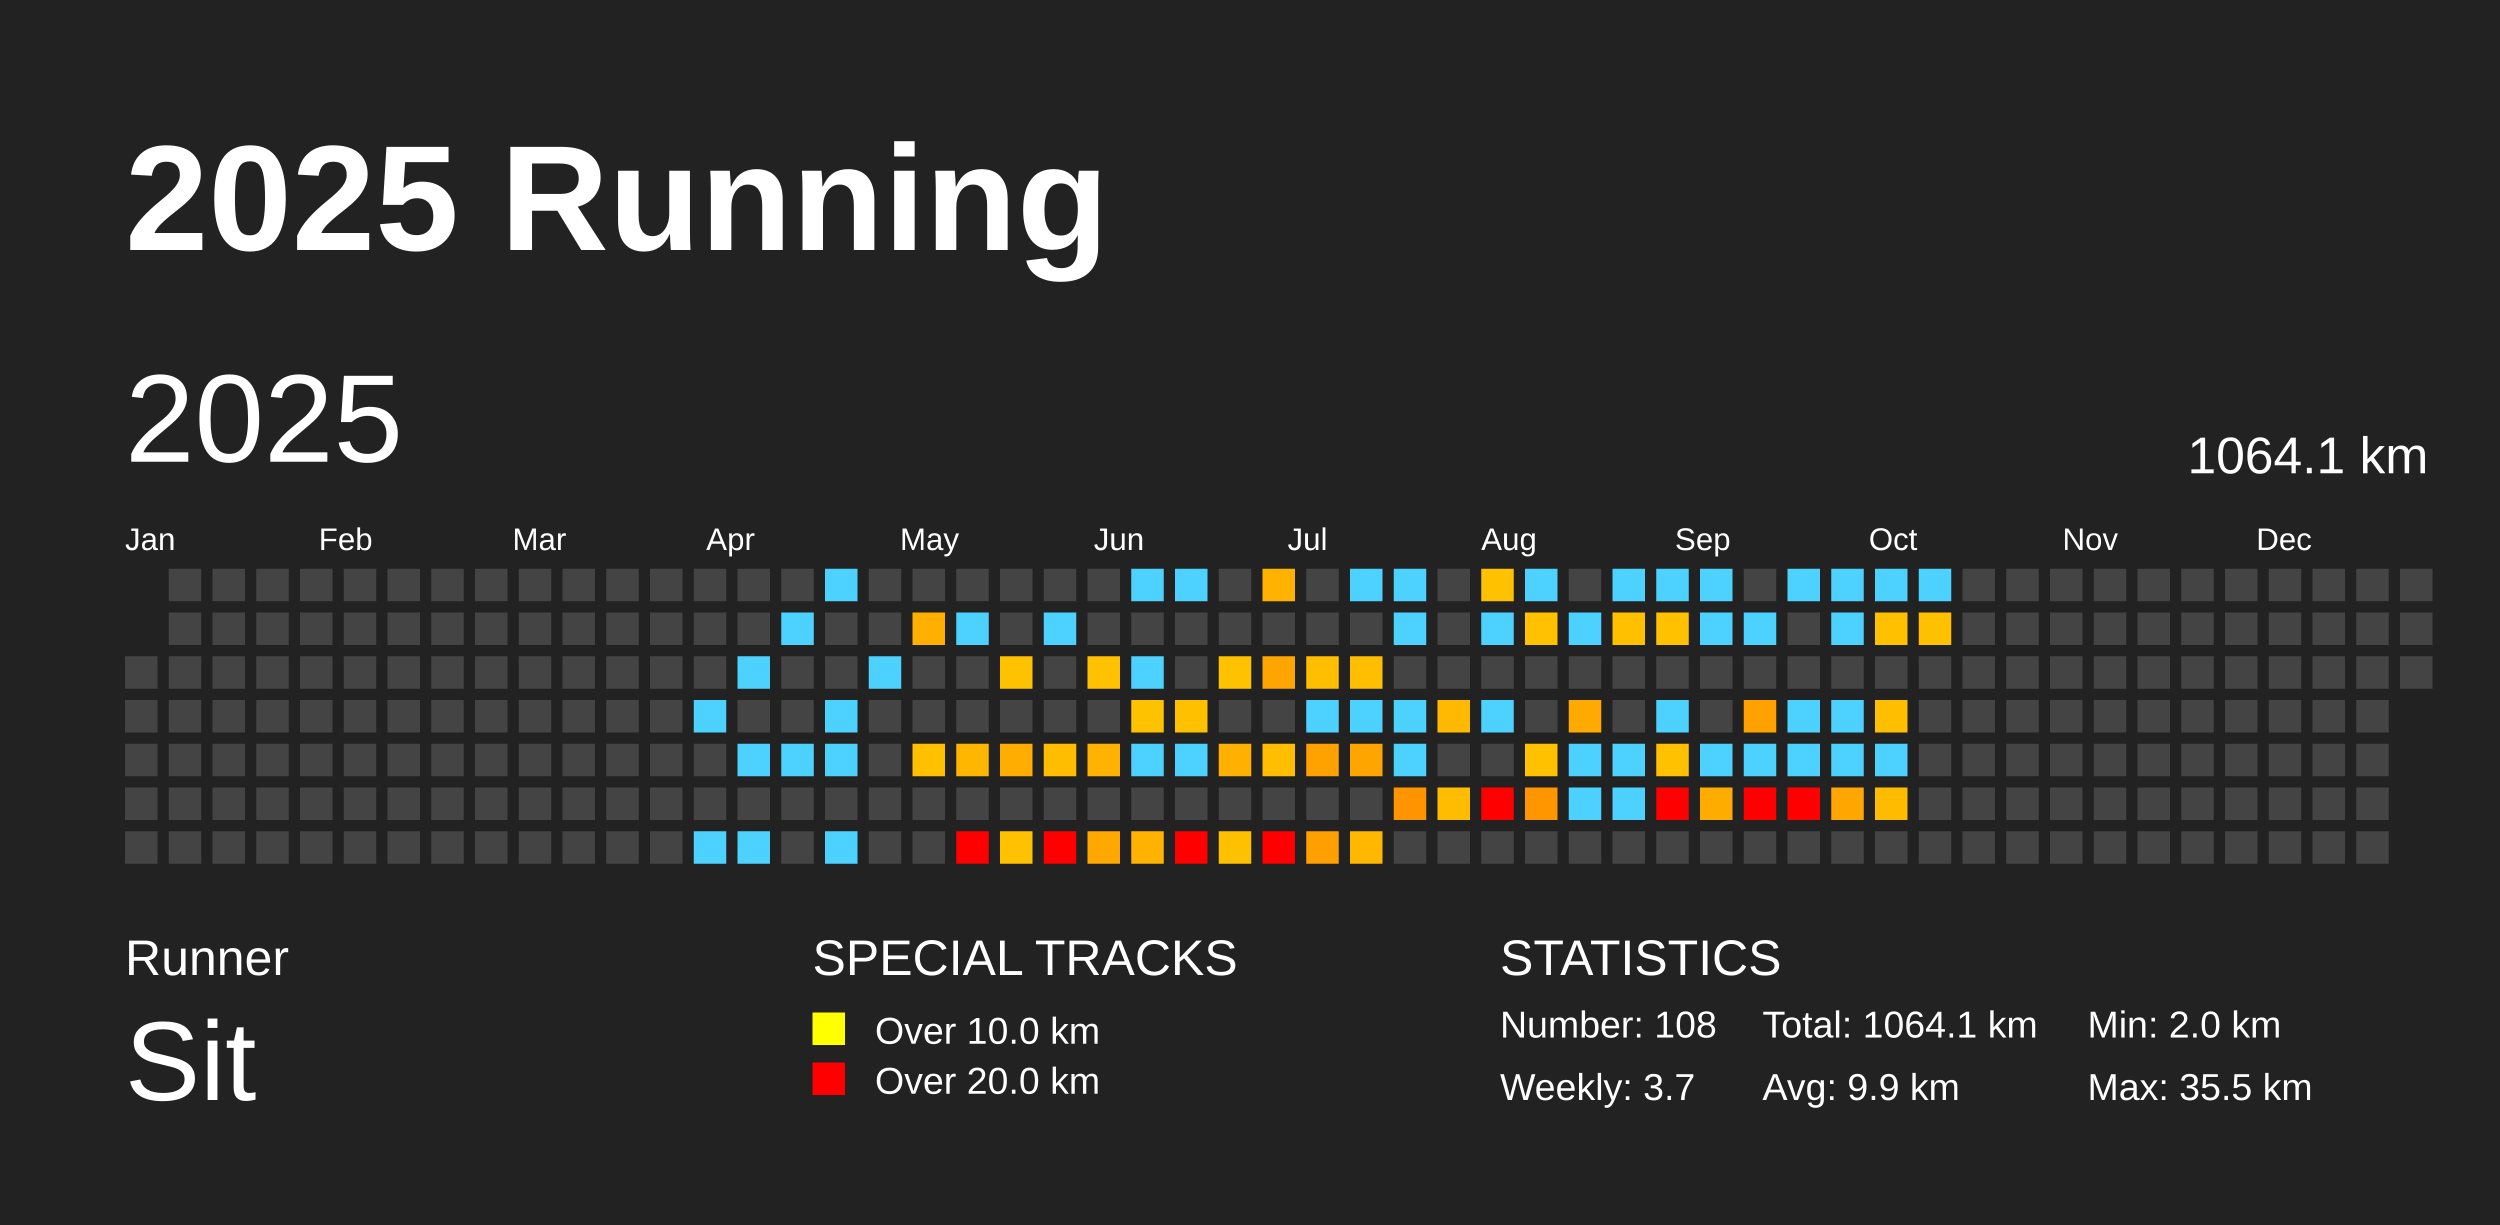
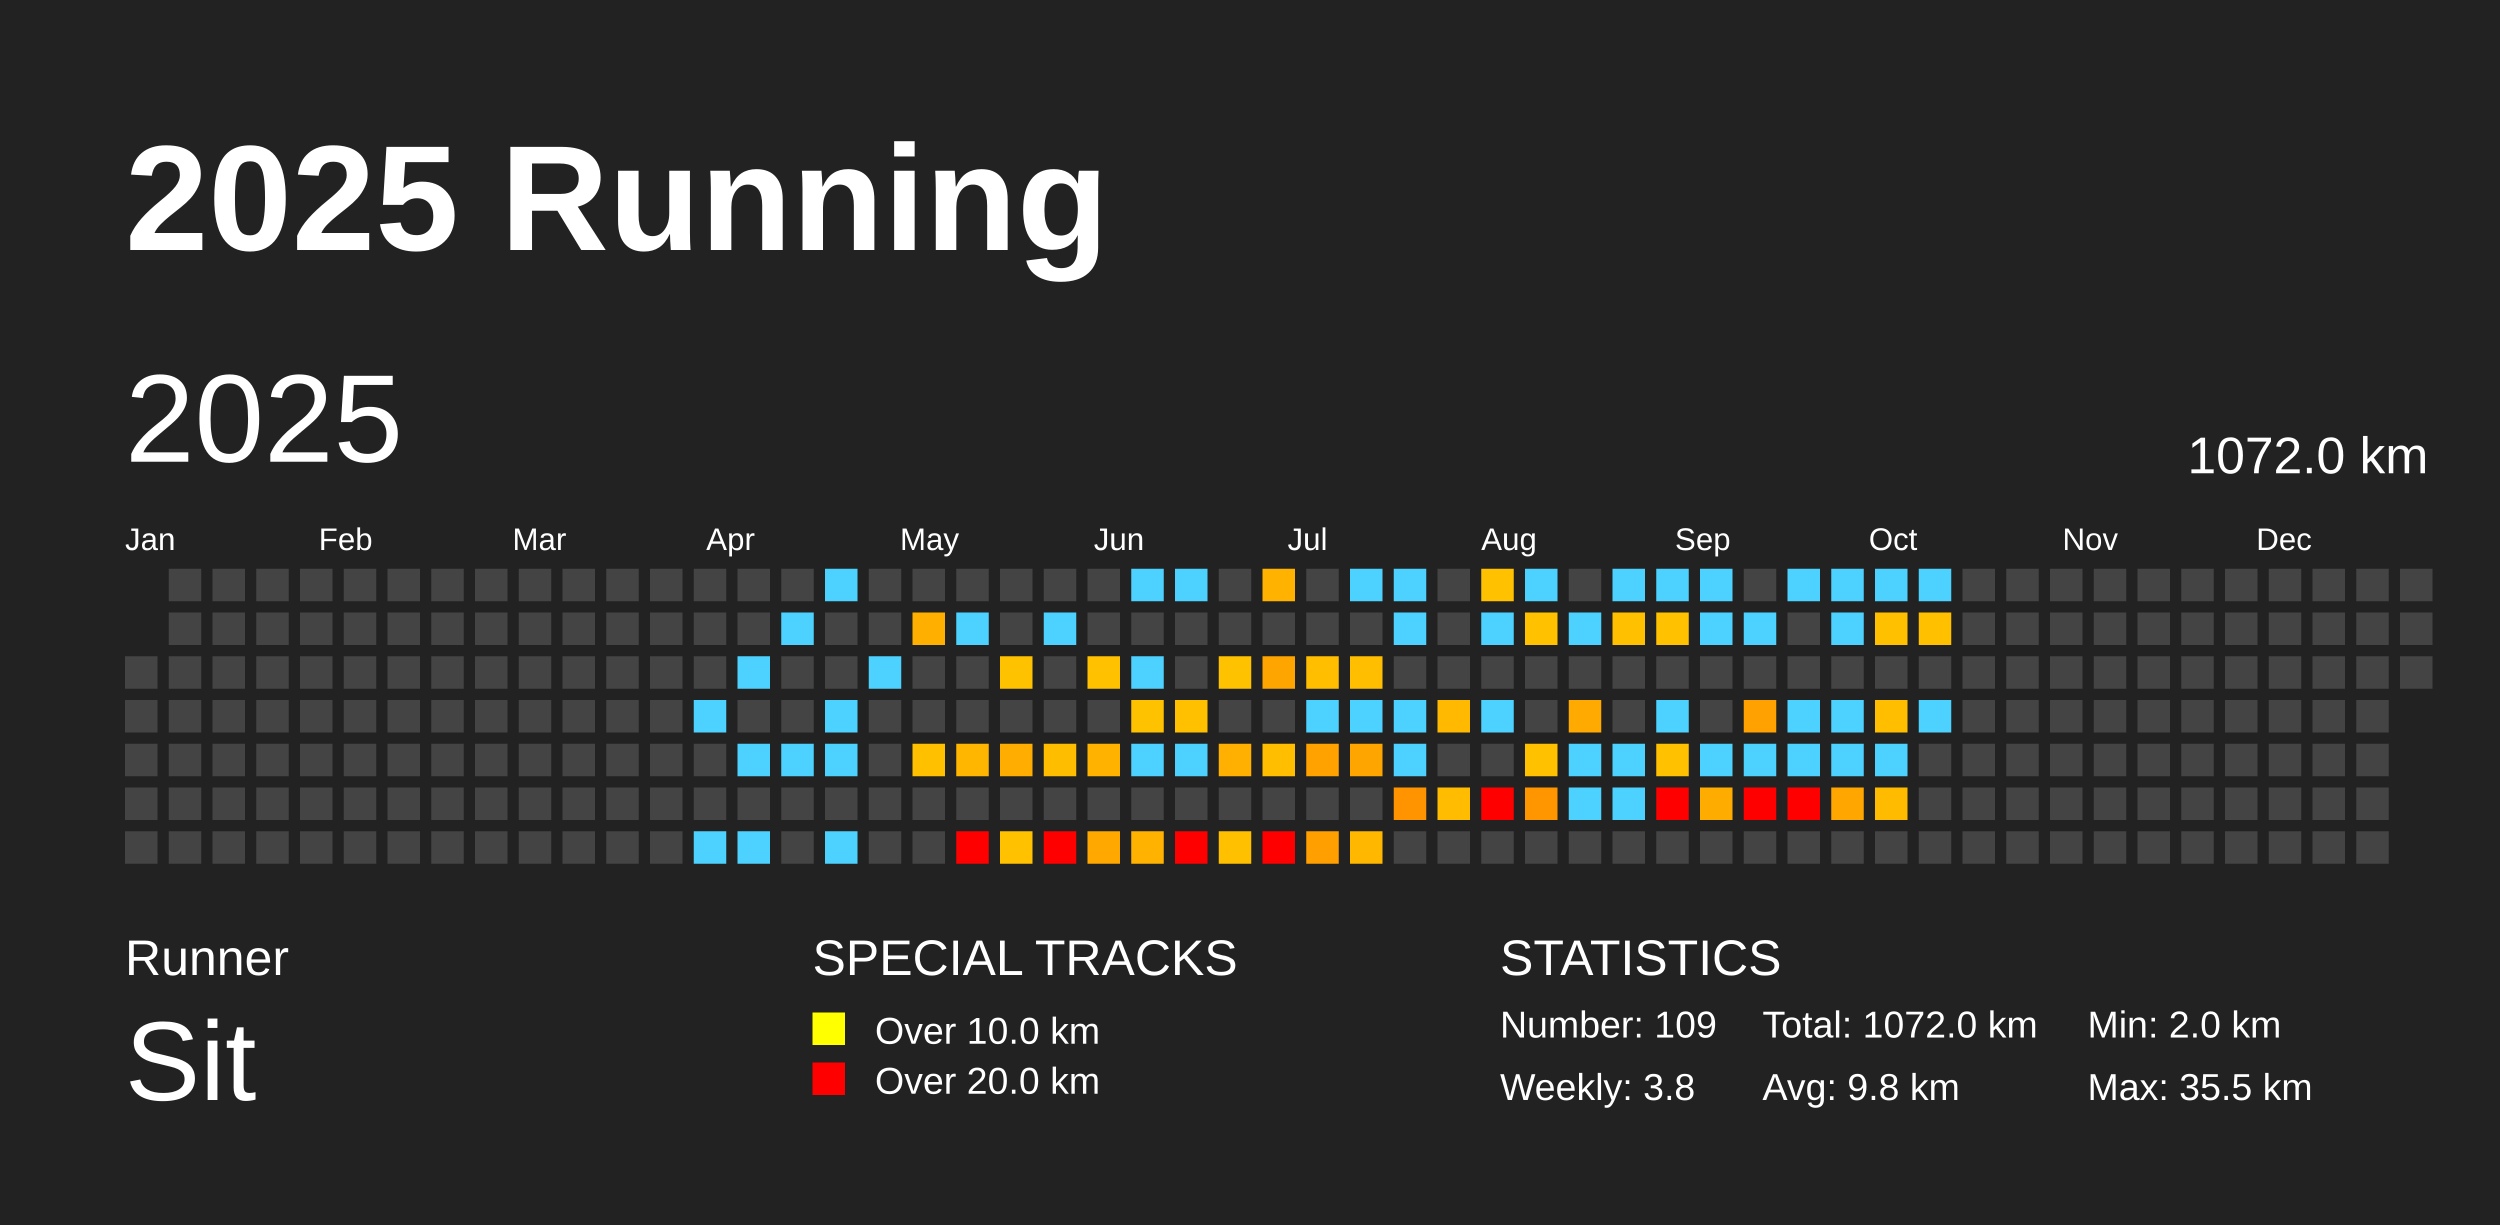
<svg xmlns="http://www.w3.org/2000/svg" baseProfile="full" height="98mm" version="1.1" viewBox="0,0,200,98" width="200mm">
  <defs />
  <rect fill="#222222" height="98" width="200" x="0" y="0" />
  <text fill="#FFFFFF" style="font-size:12px; font-family:Arial; font-weight:bold;" x="10" y="20">2025 Running</text>
  <text fill="#FFFFFF" style="font-size:4px; font-family:Arial" x="10" y="78">Runner</text>
  <text fill="#FFFFFF" style="font-size:9px; font-family:Arial" x="10" y="88">Sit</text>
  <text fill="#FFFFFF" style="font-size:4px; font-family:Arial" x="65" y="78">SPECIAL TRACKS</text>
  <rect fill="yellow" height="2.6" width="2.6" x="65" y="81" />
  <text fill="#FFFFFF" style="font-size:3px; font-family:Arial" x="70" y="83.5">Over 10.0 km</text>
  <rect fill="red" height="2.6" width="2.6" x="65" y="85" />
  <text fill="#FFFFFF" style="font-size:3px; font-family:Arial" x="70" y="87.5">Over 20.0 km</text>
  <text fill="#FFFFFF" style="font-size:4px; font-family:Arial" x="120" y="78">STATISTICS</text>
-   <text fill="#FFFFFF" style="font-size:3px; font-family:Arial" x="120" y="83">Number: 108</text>
-   <text fill="#FFFFFF" style="font-size:3px; font-family:Arial" x="120" y="88">Weekly: 3.7</text>
-   <text fill="#FFFFFF" style="font-size:3px; font-family:Arial" x="141" y="83">Total: 1064.1 km</text>
-   <text fill="#FFFFFF" style="font-size:3px; font-family:Arial" x="141" y="88">Avg: 9.9 km</text>
+   <text fill="#FFFFFF" style="font-size:3px; font-family:Arial" x="120" y="83">Number: 109</text>
+   <text fill="#FFFFFF" style="font-size:3px; font-family:Arial" x="120" y="88">Weekly: 3.8</text>
+   <text fill="#FFFFFF" style="font-size:3px; font-family:Arial" x="141" y="83">Total: 1072.0 km</text>
+   <text fill="#FFFFFF" style="font-size:3px; font-family:Arial" x="141" y="88">Avg: 9.8 km</text>
  <text fill="#FFFFFF" style="font-size:3px; font-family:Arial" x="167" y="83">Min: 2.0 km</text>
  <text fill="#FFFFFF" style="font-size:3px; font-family:Arial" x="167" y="88">Max: 35.5 km</text>
  <text dominant-baseline="hanging" fill="#FFFFFF" style="font-size:10.0px; font-family:Arial;" x="10" y="30">2025</text>
-   <text dominant-baseline="hanging" fill="#FFFFFF" style="font-size:4.125px; font-family:Arial;" x="175" y="35">1064.1 km</text>
+   <text dominant-baseline="hanging" fill="#FFFFFF" style="font-size:4.125px; font-family:Arial;" x="175" y="35">1072.0 km</text>
  <text fill="#FFFFFF" style="font-size:2.5px; font-family:Arial" x="10.0" y="44">Jan</text>
  <text fill="#FFFFFF" style="font-size:2.5px; font-family:Arial" x="25.5" y="44">Feb</text>
  <text fill="#FFFFFF" style="font-size:2.5px; font-family:Arial" x="41.0" y="44">Mar</text>
  <text fill="#FFFFFF" style="font-size:2.5px; font-family:Arial" x="56.5" y="44">Apr</text>
  <text fill="#FFFFFF" style="font-size:2.5px; font-family:Arial" x="72.0" y="44">May</text>
  <text fill="#FFFFFF" style="font-size:2.5px; font-family:Arial" x="87.5" y="44">Jun</text>
  <text fill="#FFFFFF" style="font-size:2.5px; font-family:Arial" x="103.0" y="44">Jul</text>
  <text fill="#FFFFFF" style="font-size:2.5px; font-family:Arial" x="118.5" y="44">Aug</text>
  <text fill="#FFFFFF" style="font-size:2.5px; font-family:Arial" x="134.0" y="44">Sep</text>
  <text fill="#FFFFFF" style="font-size:2.5px; font-family:Arial" x="149.5" y="44">Oct</text>
  <text fill="#FFFFFF" style="font-size:2.5px; font-family:Arial" x="165.0" y="44">Nov</text>
  <text fill="#FFFFFF" style="font-size:2.5px; font-family:Arial" x="180.5" y="44">Dec</text>
  <rect fill="#444444" height="2.6" width="2.6" x="10.0" y="52.5" />
  <rect fill="#444444" height="2.6" width="2.6" x="10.0" y="56.0" />
  <rect fill="#444444" height="2.6" width="2.6" x="10.0" y="59.5" />
  <rect fill="#444444" height="2.6" width="2.6" x="10.0" y="63.0" />
  <rect fill="#444444" height="2.6" width="2.6" x="10.0" y="66.5" />
  <rect fill="#444444" height="2.6" width="2.6" x="13.5" y="45.5" />
  <rect fill="#444444" height="2.6" width="2.6" x="13.5" y="49.0" />
  <rect fill="#444444" height="2.6" width="2.6" x="13.5" y="52.5" />
  <rect fill="#444444" height="2.6" width="2.6" x="13.5" y="56.0" />
  <rect fill="#444444" height="2.6" width="2.6" x="13.5" y="59.5" />
  <rect fill="#444444" height="2.6" width="2.6" x="13.5" y="63.0" />
  <rect fill="#444444" height="2.6" width="2.6" x="13.5" y="66.5" />
  <rect fill="#444444" height="2.6" width="2.6" x="17.0" y="45.5" />
  <rect fill="#444444" height="2.6" width="2.6" x="17.0" y="49.0" />
  <rect fill="#444444" height="2.6" width="2.6" x="17.0" y="52.5" />
  <rect fill="#444444" height="2.6" width="2.6" x="17.0" y="56.0" />
  <rect fill="#444444" height="2.6" width="2.6" x="17.0" y="59.5" />
  <rect fill="#444444" height="2.6" width="2.6" x="17.0" y="63.0" />
  <rect fill="#444444" height="2.6" width="2.6" x="17.0" y="66.5" />
  <rect fill="#444444" height="2.6" width="2.6" x="20.5" y="45.5" />
  <rect fill="#444444" height="2.6" width="2.6" x="20.5" y="49.0" />
  <rect fill="#444444" height="2.6" width="2.6" x="20.5" y="52.5" />
  <rect fill="#444444" height="2.6" width="2.6" x="20.5" y="56.0" />
  <rect fill="#444444" height="2.6" width="2.6" x="20.5" y="59.5" />
  <rect fill="#444444" height="2.6" width="2.6" x="20.5" y="63.0" />
  <rect fill="#444444" height="2.6" width="2.6" x="20.5" y="66.5" />
  <rect fill="#444444" height="2.6" width="2.6" x="24.0" y="45.5" />
  <rect fill="#444444" height="2.6" width="2.6" x="24.0" y="49.0" />
  <rect fill="#444444" height="2.6" width="2.6" x="24.0" y="52.5" />
  <rect fill="#444444" height="2.6" width="2.6" x="24.0" y="56.0" />
  <rect fill="#444444" height="2.6" width="2.6" x="24.0" y="59.5" />
  <rect fill="#444444" height="2.6" width="2.6" x="24.0" y="63.0" />
  <rect fill="#444444" height="2.6" width="2.6" x="24.0" y="66.5" />
  <rect fill="#444444" height="2.6" width="2.6" x="27.5" y="45.5" />
  <rect fill="#444444" height="2.6" width="2.6" x="27.5" y="49.0" />
  <rect fill="#444444" height="2.6" width="2.6" x="27.5" y="52.5" />
  <rect fill="#444444" height="2.6" width="2.6" x="27.5" y="56.0" />
  <rect fill="#444444" height="2.6" width="2.6" x="27.5" y="59.5" />
  <rect fill="#444444" height="2.6" width="2.6" x="27.5" y="63.0" />
  <rect fill="#444444" height="2.6" width="2.6" x="27.5" y="66.5" />
  <rect fill="#444444" height="2.6" width="2.6" x="31.0" y="45.5" />
  <rect fill="#444444" height="2.6" width="2.6" x="31.0" y="49.0" />
  <rect fill="#444444" height="2.6" width="2.6" x="31.0" y="52.5" />
  <rect fill="#444444" height="2.6" width="2.6" x="31.0" y="56.0" />
  <rect fill="#444444" height="2.6" width="2.6" x="31.0" y="59.5" />
  <rect fill="#444444" height="2.6" width="2.6" x="31.0" y="63.0" />
  <rect fill="#444444" height="2.6" width="2.6" x="31.0" y="66.5" />
  <rect fill="#444444" height="2.6" width="2.6" x="34.5" y="45.5" />
  <rect fill="#444444" height="2.6" width="2.6" x="34.5" y="49.0" />
  <rect fill="#444444" height="2.6" width="2.6" x="34.5" y="52.5" />
  <rect fill="#444444" height="2.6" width="2.6" x="34.5" y="56.0" />
  <rect fill="#444444" height="2.6" width="2.6" x="34.5" y="59.5" />
  <rect fill="#444444" height="2.6" width="2.6" x="34.5" y="63.0" />
  <rect fill="#444444" height="2.6" width="2.6" x="34.5" y="66.5" />
  <rect fill="#444444" height="2.6" width="2.6" x="38.0" y="45.5" />
  <rect fill="#444444" height="2.6" width="2.6" x="38.0" y="49.0" />
  <rect fill="#444444" height="2.6" width="2.6" x="38.0" y="52.5" />
  <rect fill="#444444" height="2.6" width="2.6" x="38.0" y="56.0" />
  <rect fill="#444444" height="2.6" width="2.6" x="38.0" y="59.5" />
  <rect fill="#444444" height="2.6" width="2.6" x="38.0" y="63.0" />
  <rect fill="#444444" height="2.6" width="2.6" x="38.0" y="66.5" />
  <rect fill="#444444" height="2.6" width="2.6" x="41.5" y="45.5" />
  <rect fill="#444444" height="2.6" width="2.6" x="41.5" y="49.0" />
  <rect fill="#444444" height="2.6" width="2.6" x="41.5" y="52.5" />
  <rect fill="#444444" height="2.6" width="2.6" x="41.5" y="56.0" />
  <rect fill="#444444" height="2.6" width="2.6" x="41.5" y="59.5" />
  <rect fill="#444444" height="2.6" width="2.6" x="41.5" y="63.0" />
  <rect fill="#444444" height="2.6" width="2.6" x="41.5" y="66.5" />
  <rect fill="#444444" height="2.6" width="2.6" x="45.0" y="45.5" />
  <rect fill="#444444" height="2.6" width="2.6" x="45.0" y="49.0" />
  <rect fill="#444444" height="2.6" width="2.6" x="45.0" y="52.5" />
  <rect fill="#444444" height="2.6" width="2.6" x="45.0" y="56.0" />
  <rect fill="#444444" height="2.6" width="2.6" x="45.0" y="59.5" />
  <rect fill="#444444" height="2.6" width="2.6" x="45.0" y="63.0" />
  <rect fill="#444444" height="2.6" width="2.6" x="45.0" y="66.5" />
  <rect fill="#444444" height="2.6" width="2.6" x="48.5" y="45.5" />
  <rect fill="#444444" height="2.6" width="2.6" x="48.5" y="49.0" />
  <rect fill="#444444" height="2.6" width="2.6" x="48.5" y="52.5" />
  <rect fill="#444444" height="2.6" width="2.6" x="48.5" y="56.0" />
  <rect fill="#444444" height="2.6" width="2.6" x="48.5" y="59.5" />
  <rect fill="#444444" height="2.6" width="2.6" x="48.5" y="63.0" />
  <rect fill="#444444" height="2.6" width="2.6" x="48.5" y="66.5" />
  <rect fill="#444444" height="2.6" width="2.6" x="52.0" y="45.5" />
  <rect fill="#444444" height="2.6" width="2.6" x="52.0" y="49.0" />
  <rect fill="#444444" height="2.6" width="2.6" x="52.0" y="52.5" />
  <rect fill="#444444" height="2.6" width="2.6" x="52.0" y="56.0" />
  <rect fill="#444444" height="2.6" width="2.6" x="52.0" y="59.5" />
  <rect fill="#444444" height="2.6" width="2.6" x="52.0" y="63.0" />
  <rect fill="#444444" height="2.6" width="2.6" x="52.0" y="66.5" />
  <rect fill="#444444" height="2.6" width="2.6" x="55.5" y="45.5" />
  <rect fill="#444444" height="2.6" width="2.6" x="55.5" y="49.0" />
  <rect fill="#444444" height="2.6" width="2.6" x="55.5" y="52.5" />
  <rect fill="#4dd2ff" height="2.6" width="2.6" x="55.5" y="56.0" />
  <rect fill="#444444" height="2.6" width="2.6" x="55.5" y="59.5" />
  <rect fill="#444444" height="2.6" width="2.6" x="55.5" y="63.0" />
  <rect fill="#4dd2ff" height="2.6" width="2.6" x="55.5" y="66.5" />
  <rect fill="#444444" height="2.6" width="2.6" x="59.0" y="45.5" />
  <rect fill="#444444" height="2.6" width="2.6" x="59.0" y="49.0" />
  <rect fill="#4dd2ff" height="2.6" width="2.6" x="59.0" y="52.5" />
  <rect fill="#444444" height="2.6" width="2.6" x="59.0" y="56.0" />
  <rect fill="#4dd2ff" height="2.6" width="2.6" x="59.0" y="59.5" />
  <rect fill="#444444" height="2.6" width="2.6" x="59.0" y="63.0" />
  <rect fill="#4dd2ff" height="2.6" width="2.6" x="59.0" y="66.5" />
  <rect fill="#444444" height="2.6" width="2.6" x="62.5" y="45.5" />
  <rect fill="#4dd2ff" height="2.6" width="2.6" x="62.5" y="49.0" />
  <rect fill="#444444" height="2.6" width="2.6" x="62.5" y="52.5" />
  <rect fill="#444444" height="2.6" width="2.6" x="62.5" y="56.0" />
  <rect fill="#4dd2ff" height="2.6" width="2.6" x="62.5" y="59.5" />
  <rect fill="#444444" height="2.6" width="2.6" x="62.5" y="63.0" />
  <rect fill="#444444" height="2.6" width="2.6" x="62.5" y="66.5" />
  <rect fill="#4dd2ff" height="2.6" width="2.6" x="66.0" y="45.5" />
  <rect fill="#444444" height="2.6" width="2.6" x="66.0" y="49.0" />
  <rect fill="#444444" height="2.6" width="2.6" x="66.0" y="52.5" />
  <rect fill="#4dd2ff" height="2.6" width="2.6" x="66.0" y="56.0" />
  <rect fill="#4dd2ff" height="2.6" width="2.6" x="66.0" y="59.5" />
  <rect fill="#444444" height="2.6" width="2.6" x="66.0" y="63.0" />
  <rect fill="#4dd2ff" height="2.6" width="2.6" x="66.0" y="66.5" />
  <rect fill="#444444" height="2.6" width="2.6" x="69.5" y="45.5" />
  <rect fill="#444444" height="2.6" width="2.6" x="69.5" y="49.0" />
  <rect fill="#4dd2ff" height="2.6" width="2.6" x="69.5" y="52.5" />
  <rect fill="#444444" height="2.6" width="2.6" x="69.5" y="56.0" />
  <rect fill="#444444" height="2.6" width="2.6" x="69.5" y="59.5" />
  <rect fill="#444444" height="2.6" width="2.6" x="69.5" y="63.0" />
  <rect fill="#444444" height="2.6" width="2.6" x="69.5" y="66.5" />
  <rect fill="#444444" height="2.6" width="2.6" x="73.0" y="45.5" />
  <rect fill="#ffaf00" height="2.6" width="2.6" x="73.0" y="49.0" />
  <rect fill="#444444" height="2.6" width="2.6" x="73.0" y="52.5" />
  <rect fill="#444444" height="2.6" width="2.6" x="73.0" y="56.0" />
  <rect fill="#ffc000" height="2.6" width="2.6" x="73.0" y="59.5" />
  <rect fill="#444444" height="2.6" width="2.6" x="73.0" y="63.0" />
  <rect fill="#444444" height="2.6" width="2.6" x="73.0" y="66.5" />
  <rect fill="#444444" height="2.6" width="2.6" x="76.5" y="45.5" />
  <rect fill="#4dd2ff" height="2.6" width="2.6" x="76.5" y="49.0" />
  <rect fill="#444444" height="2.6" width="2.6" x="76.5" y="52.5" />
  <rect fill="#444444" height="2.6" width="2.6" x="76.5" y="56.0" />
  <rect fill="#ffb600" height="2.6" width="2.6" x="76.5" y="59.5" />
  <rect fill="#444444" height="2.6" width="2.6" x="76.5" y="63.0" />
  <rect fill="red" height="2.6" width="2.6" x="76.5" y="66.5" />
  <rect fill="#444444" height="2.6" width="2.6" x="80.0" y="45.5" />
  <rect fill="#444444" height="2.6" width="2.6" x="80.0" y="49.0" />
  <rect fill="#ffc200" height="2.6" width="2.6" x="80.0" y="52.5" />
  <rect fill="#444444" height="2.6" width="2.6" x="80.0" y="56.0" />
  <rect fill="#ffad00" height="2.6" width="2.6" x="80.0" y="59.5" />
  <rect fill="#444444" height="2.6" width="2.6" x="80.0" y="63.0" />
  <rect fill="#ffc100" height="2.6" width="2.6" x="80.0" y="66.5" />
  <rect fill="#444444" height="2.6" width="2.6" x="83.5" y="45.5" />
  <rect fill="#4dd2ff" height="2.6" width="2.6" x="83.5" y="49.0" />
  <rect fill="#444444" height="2.6" width="2.6" x="83.5" y="52.5" />
  <rect fill="#444444" height="2.6" width="2.6" x="83.5" y="56.0" />
  <rect fill="#ffbd00" height="2.6" width="2.6" x="83.5" y="59.5" />
  <rect fill="#444444" height="2.6" width="2.6" x="83.5" y="63.0" />
  <rect fill="red" height="2.6" width="2.6" x="83.5" y="66.5" />
  <rect fill="#444444" height="2.6" width="2.6" x="87.0" y="45.5" />
  <rect fill="#444444" height="2.6" width="2.6" x="87.0" y="49.0" />
  <rect fill="#ffc100" height="2.6" width="2.6" x="87.0" y="52.5" />
  <rect fill="#444444" height="2.6" width="2.6" x="87.0" y="56.0" />
  <rect fill="#ffb300" height="2.6" width="2.6" x="87.0" y="59.5" />
  <rect fill="#444444" height="2.6" width="2.6" x="87.0" y="63.0" />
  <rect fill="#ffa800" height="2.6" width="2.6" x="87.0" y="66.5" />
  <rect fill="#4dd2ff" height="2.6" width="2.6" x="90.5" y="45.5" />
  <rect fill="#444444" height="2.6" width="2.6" x="90.5" y="49.0" />
  <rect fill="#4dd2ff" height="2.6" width="2.6" x="90.5" y="52.5" />
  <rect fill="#ffc200" height="2.6" width="2.6" x="90.5" y="56.0" />
  <rect fill="#4dd2ff" height="2.6" width="2.6" x="90.5" y="59.5" />
  <rect fill="#444444" height="2.6" width="2.6" x="90.5" y="63.0" />
  <rect fill="#ffb300" height="2.6" width="2.6" x="90.5" y="66.5" />
  <rect fill="#4dd2ff" height="2.6" width="2.6" x="94.0" y="45.5" />
  <rect fill="#444444" height="2.6" width="2.6" x="94.0" y="49.0" />
  <rect fill="#444444" height="2.6" width="2.6" x="94.0" y="52.5" />
  <rect fill="#ffc000" height="2.6" width="2.6" x="94.0" y="56.0" />
  <rect fill="#4dd2ff" height="2.6" width="2.6" x="94.0" y="59.5" />
  <rect fill="#444444" height="2.6" width="2.6" x="94.0" y="63.0" />
  <rect fill="red" height="2.6" width="2.6" x="94.0" y="66.5" />
  <rect fill="#444444" height="2.6" width="2.6" x="97.5" y="45.5" />
  <rect fill="#444444" height="2.6" width="2.6" x="97.5" y="49.0" />
  <rect fill="#ffc200" height="2.6" width="2.6" x="97.5" y="52.5" />
  <rect fill="#444444" height="2.6" width="2.6" x="97.5" y="56.0" />
  <rect fill="#ffb000" height="2.6" width="2.6" x="97.5" y="59.5" />
  <rect fill="#444444" height="2.6" width="2.6" x="97.5" y="63.0" />
  <rect fill="#ffc000" height="2.6" width="2.6" x="97.5" y="66.5" />
  <rect fill="#ffb200" height="2.6" width="2.6" x="101.0" y="45.5" />
  <rect fill="#444444" height="2.6" width="2.6" x="101.0" y="49.0" />
  <rect fill="#ffa500" height="2.6" width="2.6" x="101.0" y="52.5" />
  <rect fill="#444444" height="2.6" width="2.6" x="101.0" y="56.0" />
  <rect fill="#ffbf00" height="2.6" width="2.6" x="101.0" y="59.5" />
  <rect fill="#444444" height="2.6" width="2.6" x="101.0" y="63.0" />
  <rect fill="red" height="2.6" width="2.6" x="101.0" y="66.5" />
  <rect fill="#444444" height="2.6" width="2.6" x="104.5" y="45.5" />
  <rect fill="#444444" height="2.6" width="2.6" x="104.5" y="49.0" />
  <rect fill="#ffbf00" height="2.6" width="2.6" x="104.5" y="52.5" />
  <rect fill="#4dd2ff" height="2.6" width="2.6" x="104.5" y="56.0" />
  <rect fill="#ffa200" height="2.6" width="2.6" x="104.5" y="59.5" />
  <rect fill="#444444" height="2.6" width="2.6" x="104.5" y="63.0" />
  <rect fill="#ff9f00" height="2.6" width="2.6" x="104.5" y="66.5" />
  <rect fill="#4dd2ff" height="2.6" width="2.6" x="108.0" y="45.5" />
  <rect fill="#444444" height="2.6" width="2.6" x="108.0" y="49.0" />
  <rect fill="#ffbf00" height="2.6" width="2.6" x="108.0" y="52.5" />
  <rect fill="#4dd2ff" height="2.6" width="2.6" x="108.0" y="56.0" />
  <rect fill="#ffa500" height="2.6" width="2.6" x="108.0" y="59.5" />
  <rect fill="#444444" height="2.6" width="2.6" x="108.0" y="63.0" />
  <rect fill="#ffb700" height="2.6" width="2.6" x="108.0" y="66.5" />
  <rect fill="#4dd2ff" height="2.6" width="2.6" x="111.5" y="45.5" />
  <rect fill="#4dd2ff" height="2.6" width="2.6" x="111.5" y="49.0" />
  <rect fill="#444444" height="2.6" width="2.6" x="111.5" y="52.5" />
  <rect fill="#4dd2ff" height="2.6" width="2.6" x="111.5" y="56.0" />
  <rect fill="#4dd2ff" height="2.6" width="2.6" x="111.5" y="59.5" />
  <rect fill="#ff9300" height="2.6" width="2.6" x="111.5" y="63.0" />
  <rect fill="#444444" height="2.6" width="2.6" x="111.5" y="66.5" />
  <rect fill="#444444" height="2.6" width="2.6" x="115.0" y="45.5" />
  <rect fill="#444444" height="2.6" width="2.6" x="115.0" y="49.0" />
  <rect fill="#444444" height="2.6" width="2.6" x="115.0" y="52.5" />
  <rect fill="#ffb900" height="2.6" width="2.6" x="115.0" y="56.0" />
  <rect fill="#444444" height="2.6" width="2.6" x="115.0" y="59.5" />
  <rect fill="#ffbc00" height="2.6" width="2.6" x="115.0" y="63.0" />
  <rect fill="#444444" height="2.6" width="2.6" x="115.0" y="66.5" />
  <rect fill="#ffc100" height="2.6" width="2.6" x="118.5" y="45.5" />
  <rect fill="#4dd2ff" height="2.6" width="2.6" x="118.5" y="49.0" />
  <rect fill="#444444" height="2.6" width="2.6" x="118.5" y="52.5" />
  <rect fill="#4dd2ff" height="2.6" width="2.6" x="118.5" y="56.0" />
  <rect fill="#444444" height="2.6" width="2.6" x="118.5" y="59.5" />
  <rect fill="red" height="2.6" width="2.6" x="118.5" y="63.0" />
  <rect fill="#444444" height="2.6" width="2.6" x="118.5" y="66.5" />
  <rect fill="#4dd2ff" height="2.6" width="2.6" x="122.0" y="45.5" />
  <rect fill="#ffc100" height="2.6" width="2.6" x="122.0" y="49.0" />
  <rect fill="#444444" height="2.6" width="2.6" x="122.0" y="52.5" />
  <rect fill="#444444" height="2.6" width="2.6" x="122.0" y="56.0" />
  <rect fill="#ffc100" height="2.6" width="2.6" x="122.0" y="59.5" />
  <rect fill="#ff9600" height="2.6" width="2.6" x="122.0" y="63.0" />
  <rect fill="#444444" height="2.6" width="2.6" x="122.0" y="66.5" />
  <rect fill="#444444" height="2.6" width="2.6" x="125.5" y="45.5" />
  <rect fill="#4dd2ff" height="2.6" width="2.6" x="125.5" y="49.0" />
  <rect fill="#444444" height="2.6" width="2.6" x="125.5" y="52.5" />
  <rect fill="#ffaa00" height="2.6" width="2.6" x="125.5" y="56.0" />
  <rect fill="#4dd2ff" height="2.6" width="2.6" x="125.5" y="59.5" />
  <rect fill="#4dd2ff" height="2.6" width="2.6" x="125.5" y="63.0" />
  <rect fill="#444444" height="2.6" width="2.6" x="125.5" y="66.5" />
  <rect fill="#4dd2ff" height="2.6" width="2.6" x="129.0" y="45.5" />
  <rect fill="#ffc000" height="2.6" width="2.6" x="129.0" y="49.0" />
  <rect fill="#444444" height="2.6" width="2.6" x="129.0" y="52.5" />
  <rect fill="#444444" height="2.6" width="2.6" x="129.0" y="56.0" />
  <rect fill="#4dd2ff" height="2.6" width="2.6" x="129.0" y="59.5" />
  <rect fill="#4dd2ff" height="2.6" width="2.6" x="129.0" y="63.0" />
  <rect fill="#444444" height="2.6" width="2.6" x="129.0" y="66.5" />
  <rect fill="#4dd2ff" height="2.6" width="2.6" x="132.5" y="45.5" />
  <rect fill="#ffc100" height="2.6" width="2.6" x="132.5" y="49.0" />
  <rect fill="#444444" height="2.6" width="2.6" x="132.5" y="52.5" />
  <rect fill="#4dd2ff" height="2.6" width="2.6" x="132.5" y="56.0" />
  <rect fill="#ffc100" height="2.6" width="2.6" x="132.5" y="59.5" />
  <rect fill="red" height="2.6" width="2.6" x="132.5" y="63.0" />
  <rect fill="#444444" height="2.6" width="2.6" x="132.5" y="66.5" />
  <rect fill="#4dd2ff" height="2.6" width="2.6" x="136.0" y="45.5" />
  <rect fill="#4dd2ff" height="2.6" width="2.6" x="136.0" y="49.0" />
  <rect fill="#444444" height="2.6" width="2.6" x="136.0" y="52.5" />
  <rect fill="#444444" height="2.6" width="2.6" x="136.0" y="56.0" />
  <rect fill="#4dd2ff" height="2.6" width="2.6" x="136.0" y="59.5" />
  <rect fill="#ffac00" height="2.6" width="2.6" x="136.0" y="63.0" />
  <rect fill="#444444" height="2.6" width="2.6" x="136.0" y="66.5" />
  <rect fill="#444444" height="2.6" width="2.6" x="139.5" y="45.5" />
  <rect fill="#4dd2ff" height="2.6" width="2.6" x="139.5" y="49.0" />
  <rect fill="#444444" height="2.6" width="2.6" x="139.5" y="52.5" />
  <rect fill="#ffa100" height="2.6" width="2.6" x="139.5" y="56.0" />
  <rect fill="#4dd2ff" height="2.6" width="2.6" x="139.5" y="59.5" />
  <rect fill="red" height="2.6" width="2.6" x="139.5" y="63.0" />
  <rect fill="#444444" height="2.6" width="2.6" x="139.5" y="66.5" />
  <rect fill="#4dd2ff" height="2.6" width="2.6" x="143.0" y="45.5" />
  <rect fill="#444444" height="2.6" width="2.6" x="143.0" y="49.0" />
  <rect fill="#444444" height="2.6" width="2.6" x="143.0" y="52.5" />
  <rect fill="#4dd2ff" height="2.6" width="2.6" x="143.0" y="56.0" />
  <rect fill="#4dd2ff" height="2.6" width="2.6" x="143.0" y="59.5" />
  <rect fill="red" height="2.6" width="2.6" x="143.0" y="63.0" />
  <rect fill="#444444" height="2.6" width="2.6" x="143.0" y="66.5" />
  <rect fill="#4dd2ff" height="2.6" width="2.6" x="146.5" y="45.5" />
  <rect fill="#4dd2ff" height="2.6" width="2.6" x="146.5" y="49.0" />
  <rect fill="#444444" height="2.6" width="2.6" x="146.5" y="52.5" />
  <rect fill="#4dd2ff" height="2.6" width="2.6" x="146.5" y="56.0" />
  <rect fill="#4dd2ff" height="2.6" width="2.6" x="146.5" y="59.5" />
  <rect fill="#ffa600" height="2.6" width="2.6" x="146.5" y="63.0" />
  <rect fill="#444444" height="2.6" width="2.6" x="146.5" y="66.5" />
  <rect fill="#4dd2ff" height="2.6" width="2.6" x="150.0" y="45.5" />
  <rect fill="#ffc000" height="2.6" width="2.6" x="150.0" y="49.0" />
  <rect fill="#444444" height="2.6" width="2.6" x="150.0" y="52.5" />
  <rect fill="#ffbf00" height="2.6" width="2.6" x="150.0" y="56.0" />
  <rect fill="#4dd2ff" height="2.6" width="2.6" x="150.0" y="59.5" />
  <rect fill="#ffbb00" height="2.6" width="2.6" x="150.0" y="63.0" />
  <rect fill="#444444" height="2.6" width="2.6" x="150.0" y="66.5" />
  <rect fill="#4dd2ff" height="2.6" width="2.6" x="153.5" y="45.5" />
  <rect fill="#ffc000" height="2.6" width="2.6" x="153.5" y="49.0" />
  <rect fill="#444444" height="2.6" width="2.6" x="153.5" y="52.5" />
-   <rect fill="#444444" height="2.6" width="2.6" x="153.5" y="56.0" />
+   <rect fill="#4dd2ff" height="2.6" width="2.6" x="153.5" y="56.0" />
  <rect fill="#444444" height="2.6" width="2.6" x="153.5" y="59.5" />
  <rect fill="#444444" height="2.6" width="2.6" x="153.5" y="63.0" />
  <rect fill="#444444" height="2.6" width="2.6" x="153.5" y="66.5" />
  <rect fill="#444444" height="2.6" width="2.6" x="157.0" y="45.5" />
  <rect fill="#444444" height="2.6" width="2.6" x="157.0" y="49.0" />
  <rect fill="#444444" height="2.6" width="2.6" x="157.0" y="52.5" />
  <rect fill="#444444" height="2.6" width="2.6" x="157.0" y="56.0" />
  <rect fill="#444444" height="2.6" width="2.6" x="157.0" y="59.5" />
  <rect fill="#444444" height="2.6" width="2.6" x="157.0" y="63.0" />
  <rect fill="#444444" height="2.6" width="2.6" x="157.0" y="66.5" />
  <rect fill="#444444" height="2.6" width="2.6" x="160.5" y="45.5" />
  <rect fill="#444444" height="2.6" width="2.6" x="160.5" y="49.0" />
  <rect fill="#444444" height="2.6" width="2.6" x="160.5" y="52.5" />
  <rect fill="#444444" height="2.6" width="2.6" x="160.5" y="56.0" />
  <rect fill="#444444" height="2.6" width="2.6" x="160.5" y="59.5" />
  <rect fill="#444444" height="2.6" width="2.6" x="160.5" y="63.0" />
  <rect fill="#444444" height="2.6" width="2.6" x="160.5" y="66.5" />
  <rect fill="#444444" height="2.6" width="2.6" x="164.0" y="45.5" />
  <rect fill="#444444" height="2.6" width="2.6" x="164.0" y="49.0" />
  <rect fill="#444444" height="2.6" width="2.6" x="164.0" y="52.5" />
  <rect fill="#444444" height="2.6" width="2.6" x="164.0" y="56.0" />
  <rect fill="#444444" height="2.6" width="2.6" x="164.0" y="59.5" />
  <rect fill="#444444" height="2.6" width="2.6" x="164.0" y="63.0" />
  <rect fill="#444444" height="2.6" width="2.6" x="164.0" y="66.5" />
  <rect fill="#444444" height="2.6" width="2.6" x="167.5" y="45.5" />
  <rect fill="#444444" height="2.6" width="2.6" x="167.5" y="49.0" />
  <rect fill="#444444" height="2.6" width="2.6" x="167.5" y="52.5" />
  <rect fill="#444444" height="2.6" width="2.6" x="167.5" y="56.0" />
  <rect fill="#444444" height="2.6" width="2.6" x="167.5" y="59.5" />
  <rect fill="#444444" height="2.6" width="2.6" x="167.5" y="63.0" />
  <rect fill="#444444" height="2.6" width="2.6" x="167.5" y="66.5" />
  <rect fill="#444444" height="2.6" width="2.6" x="171.0" y="45.5" />
  <rect fill="#444444" height="2.6" width="2.6" x="171.0" y="49.0" />
  <rect fill="#444444" height="2.6" width="2.6" x="171.0" y="52.5" />
  <rect fill="#444444" height="2.6" width="2.6" x="171.0" y="56.0" />
  <rect fill="#444444" height="2.6" width="2.6" x="171.0" y="59.5" />
  <rect fill="#444444" height="2.6" width="2.6" x="171.0" y="63.0" />
  <rect fill="#444444" height="2.6" width="2.6" x="171.0" y="66.5" />
  <rect fill="#444444" height="2.6" width="2.6" x="174.5" y="45.5" />
  <rect fill="#444444" height="2.6" width="2.6" x="174.5" y="49.0" />
  <rect fill="#444444" height="2.6" width="2.6" x="174.5" y="52.5" />
  <rect fill="#444444" height="2.6" width="2.6" x="174.5" y="56.0" />
  <rect fill="#444444" height="2.6" width="2.6" x="174.5" y="59.5" />
  <rect fill="#444444" height="2.6" width="2.6" x="174.5" y="63.0" />
  <rect fill="#444444" height="2.6" width="2.6" x="174.5" y="66.5" />
  <rect fill="#444444" height="2.6" width="2.6" x="178.0" y="45.5" />
  <rect fill="#444444" height="2.6" width="2.6" x="178.0" y="49.0" />
  <rect fill="#444444" height="2.6" width="2.6" x="178.0" y="52.5" />
  <rect fill="#444444" height="2.6" width="2.6" x="178.0" y="56.0" />
  <rect fill="#444444" height="2.6" width="2.6" x="178.0" y="59.5" />
  <rect fill="#444444" height="2.6" width="2.6" x="178.0" y="63.0" />
  <rect fill="#444444" height="2.6" width="2.6" x="178.0" y="66.5" />
  <rect fill="#444444" height="2.6" width="2.6" x="181.5" y="45.5" />
  <rect fill="#444444" height="2.6" width="2.6" x="181.5" y="49.0" />
  <rect fill="#444444" height="2.6" width="2.6" x="181.5" y="52.5" />
  <rect fill="#444444" height="2.6" width="2.6" x="181.5" y="56.0" />
  <rect fill="#444444" height="2.6" width="2.6" x="181.5" y="59.5" />
  <rect fill="#444444" height="2.6" width="2.6" x="181.5" y="63.0" />
  <rect fill="#444444" height="2.6" width="2.6" x="181.5" y="66.5" />
  <rect fill="#444444" height="2.6" width="2.6" x="185.0" y="45.5" />
  <rect fill="#444444" height="2.6" width="2.6" x="185.0" y="49.0" />
  <rect fill="#444444" height="2.6" width="2.6" x="185.0" y="52.5" />
  <rect fill="#444444" height="2.6" width="2.6" x="185.0" y="56.0" />
  <rect fill="#444444" height="2.6" width="2.6" x="185.0" y="59.5" />
  <rect fill="#444444" height="2.6" width="2.6" x="185.0" y="63.0" />
  <rect fill="#444444" height="2.6" width="2.6" x="185.0" y="66.5" />
  <rect fill="#444444" height="2.6" width="2.6" x="188.5" y="45.5" />
  <rect fill="#444444" height="2.6" width="2.6" x="188.5" y="49.0" />
  <rect fill="#444444" height="2.6" width="2.6" x="188.5" y="52.5" />
  <rect fill="#444444" height="2.6" width="2.6" x="188.5" y="56.0" />
  <rect fill="#444444" height="2.6" width="2.6" x="188.5" y="59.5" />
  <rect fill="#444444" height="2.6" width="2.6" x="188.5" y="63.0" />
  <rect fill="#444444" height="2.6" width="2.6" x="188.5" y="66.5" />
  <rect fill="#444444" height="2.6" width="2.6" x="192.0" y="45.5" />
  <rect fill="#444444" height="2.6" width="2.6" x="192.0" y="49.0" />
  <rect fill="#444444" height="2.6" width="2.6" x="192.0" y="52.5" />
</svg>
